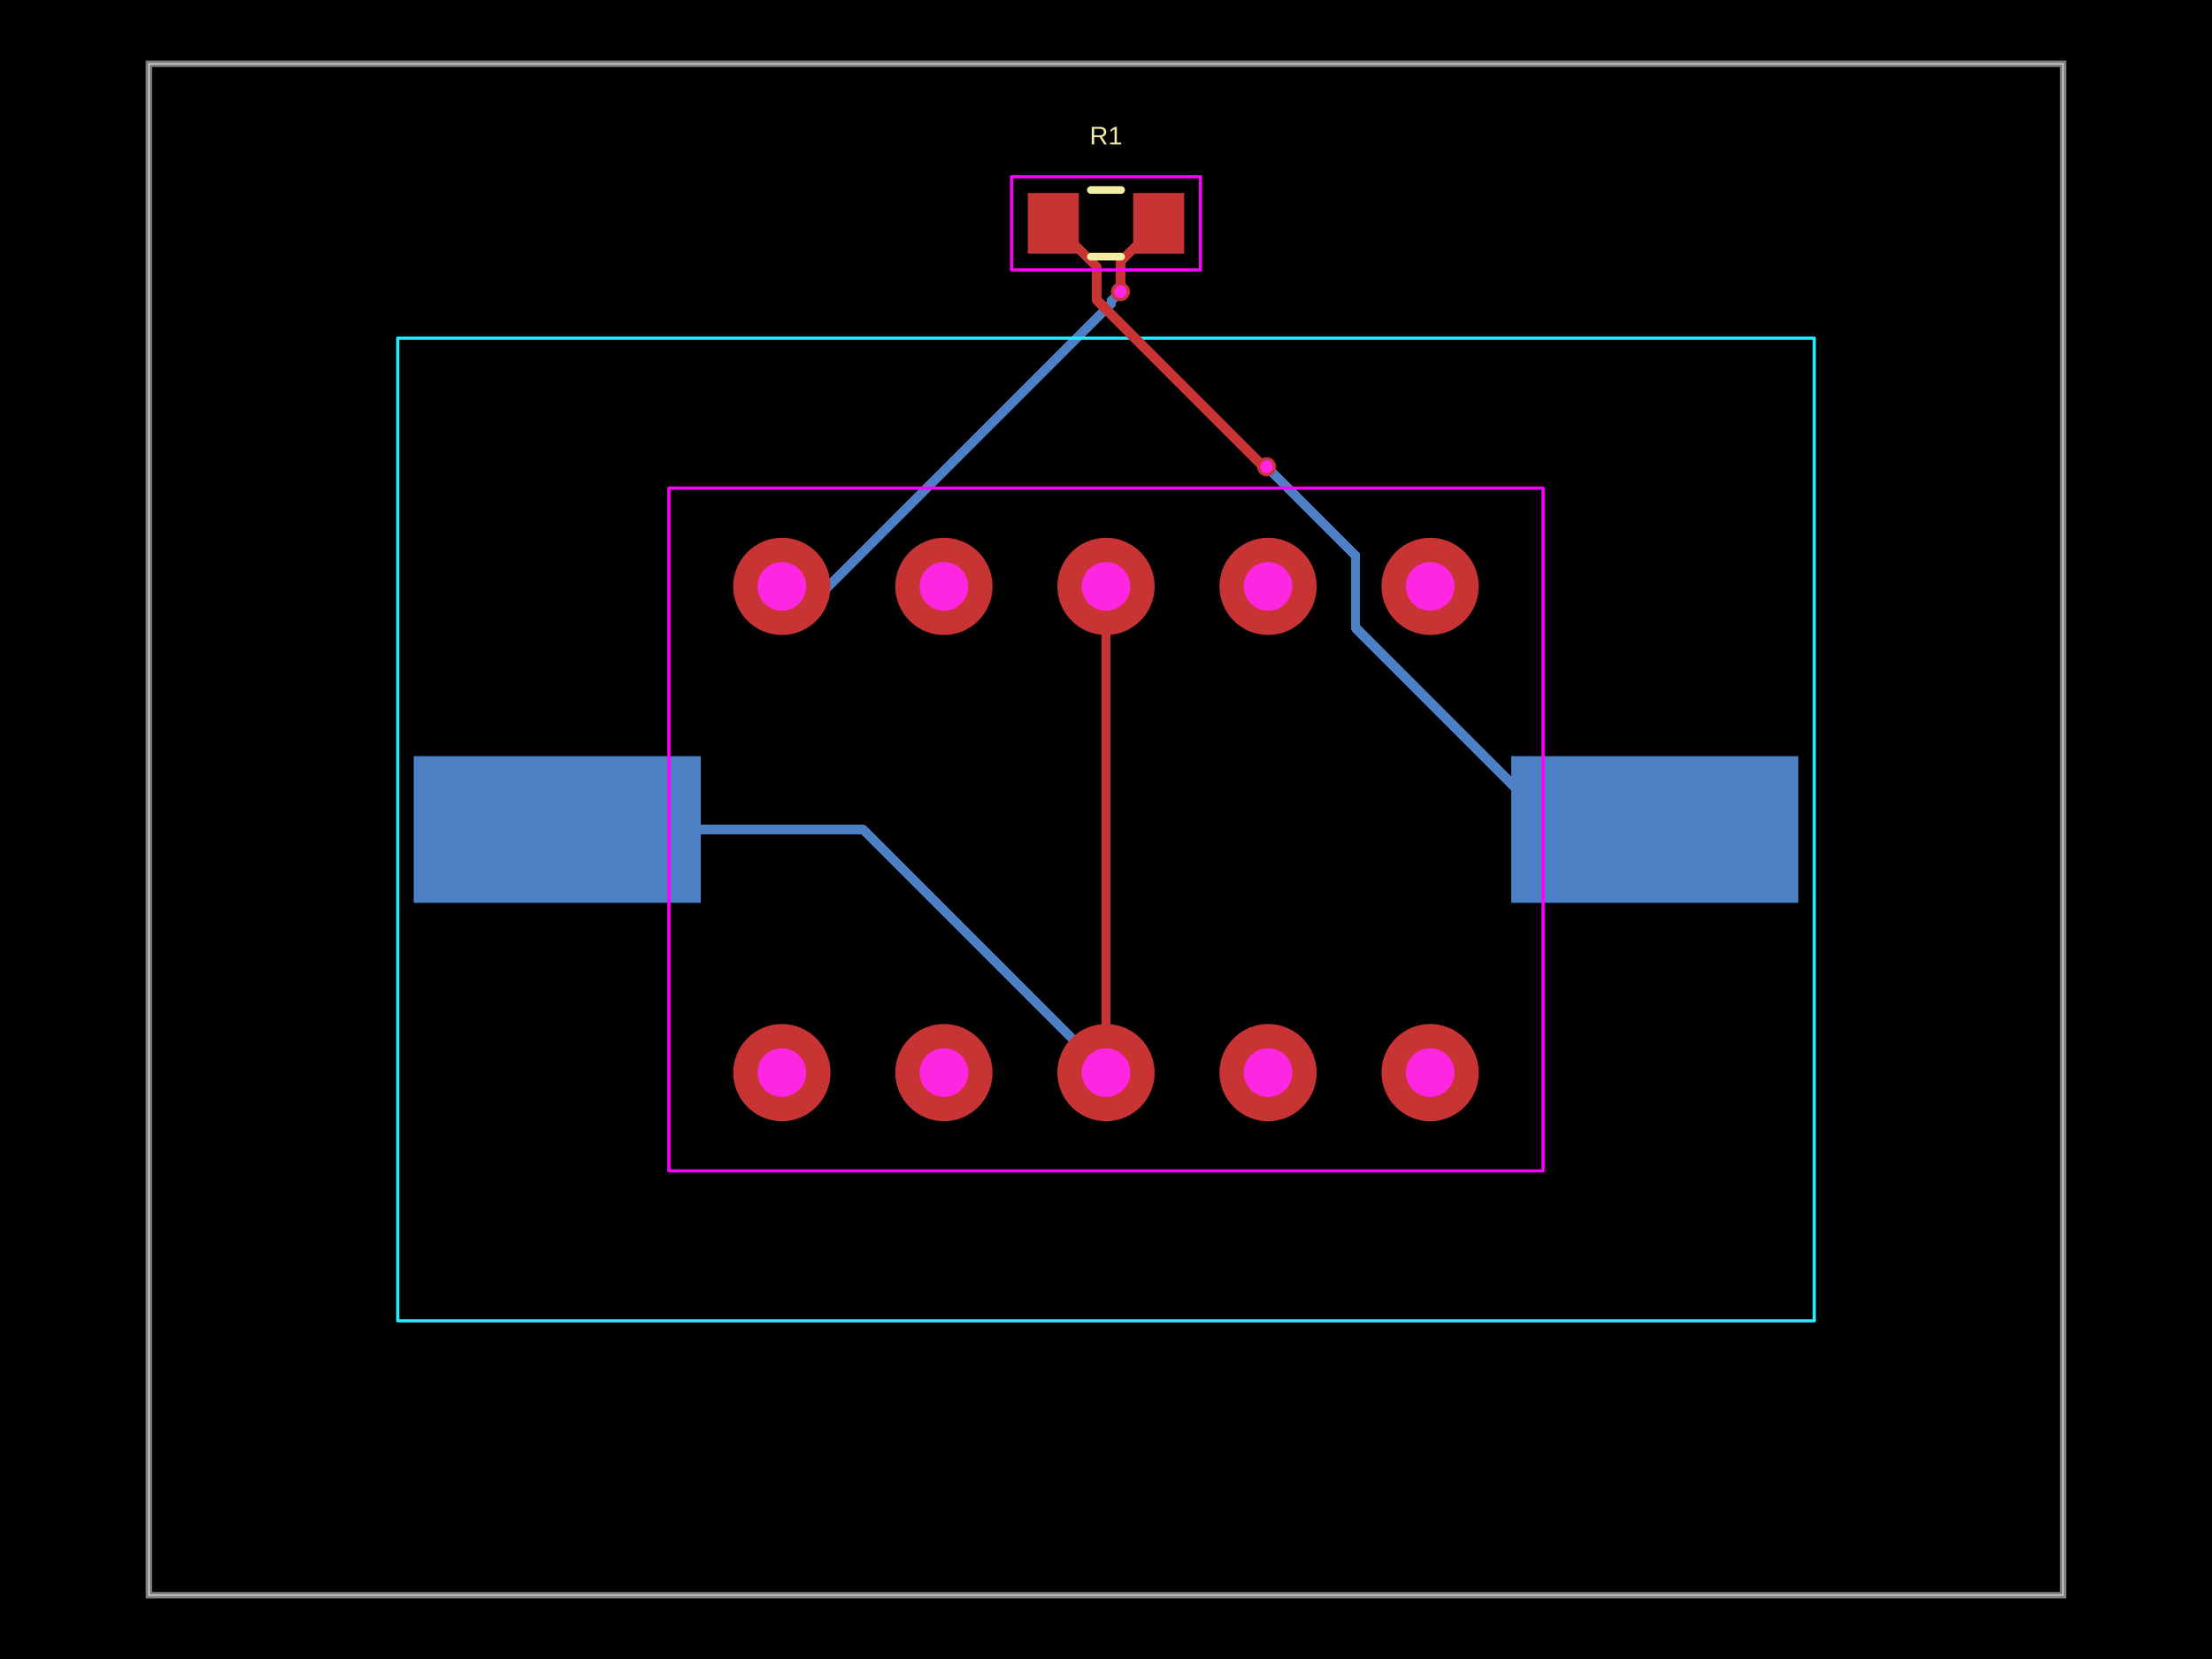
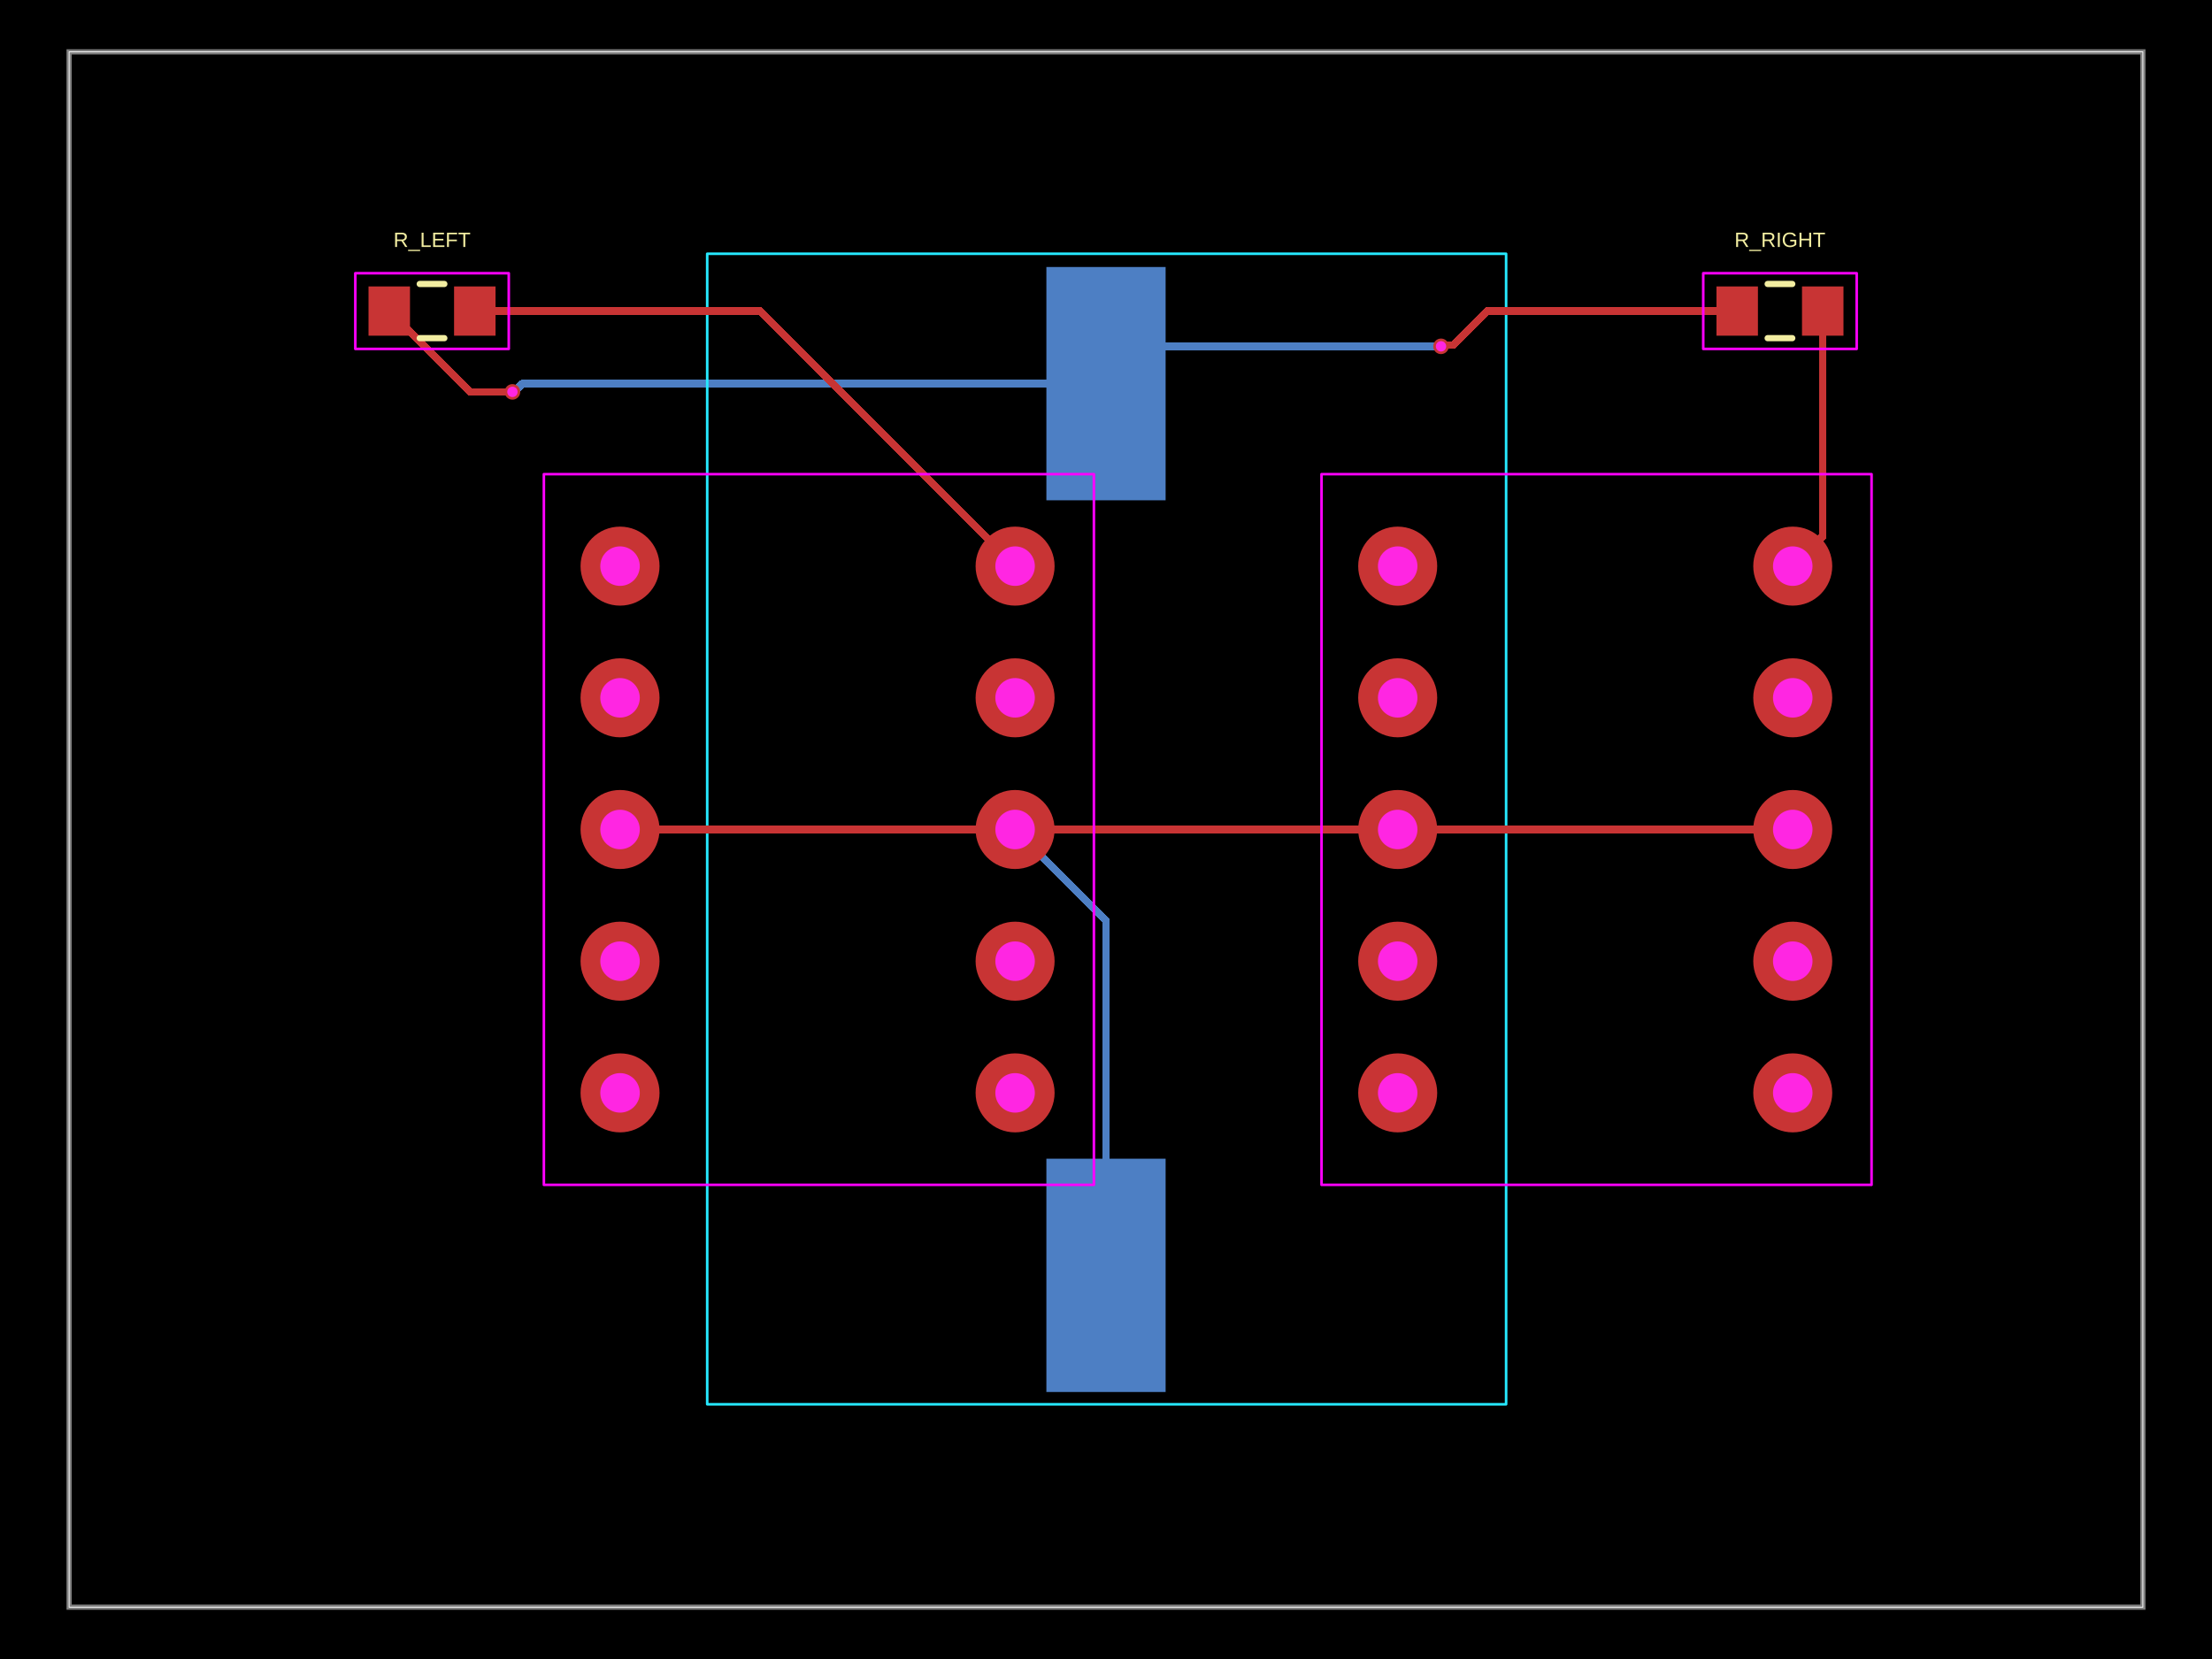
<svg xmlns="http://www.w3.org/2000/svg" width="800" height="600" data-software-used-string="@tscircuit/core@0.0.1658">
  <style />
  <rect class="boundary" x="0" y="0" fill="#000" width="800" height="600" data-type="pcb_background" data-pcb-layer="global" />
-   <rect class="pcb-boundary" fill="none" stroke="#fff" stroke-width="0.3" x="53.846" y="23.077" width="692.308" height="553.846" data-type="pcb_boundary" data-pcb-layer="global" />
-   <path class="pcb-board" d="M 53.846 576.923 L 746.154 576.923 L 746.154 23.077 L 53.846 23.077 Z" fill="none" stroke="rgba(255, 255, 255, 0.5)" stroke-width="2.308" data-type="pcb_board" data-pcb-layer="board" />
-   <rect class="pcb-pad" fill="rgb(77, 127, 196)" x="546.538" y="273.462" width="103.846" height="53.077" data-type="pcb_smtpad" data-pcb-layer="bottom" data-pad-name="BT1.VBAT" />
-   <rect class="pcb-pad" fill="rgb(77, 127, 196)" x="149.615" y="273.462" width="103.846" height="53.077" data-type="pcb_smtpad" data-pcb-layer="bottom" data-pad-name="BT1.GND" data-pad-net-name="GND" />
-   <path class="pcb-trace" stroke="rgb(77, 127, 196)" fill="none" d="M 400 387.923 L 312.077 300" stroke-width="3.462" stroke-linecap="round" stroke-linejoin="round" shape-rendering="crispEdges" data-type="pcb_trace" data-pcb-layer="bottom" />
-   <path class="pcb-trace" stroke="rgb(77, 127, 196)" fill="none" d="M 312.077 300 L 201.538 300" stroke-width="3.462" stroke-linecap="round" stroke-linejoin="round" shape-rendering="crispEdges" data-type="pcb_trace" data-pcb-layer="bottom" />
-   <path class="pcb-trace" stroke="rgb(77, 127, 196)" fill="none" d="M 598.462 300 L 563.208 300" stroke-width="3.462" stroke-linecap="round" stroke-linejoin="round" shape-rendering="crispEdges" data-type="pcb_trace" data-pcb-layer="bottom" />
-   <path class="pcb-trace" stroke="rgb(77, 127, 196)" fill="none" d="M 563.208 300 L 490.231 227.022" stroke-width="3.462" stroke-linecap="round" stroke-linejoin="round" shape-rendering="crispEdges" data-type="pcb_trace" data-pcb-layer="bottom" />
-   <path class="pcb-trace" stroke="rgb(77, 127, 196)" fill="none" d="M 490.231 227.022 L 490.231 200.894" stroke-width="3.462" stroke-linecap="round" stroke-linejoin="round" shape-rendering="crispEdges" data-type="pcb_trace" data-pcb-layer="bottom" />
-   <path class="pcb-trace" stroke="rgb(77, 127, 196)" fill="none" d="M 490.231 200.894 L 459.76 170.424" stroke-width="3.462" stroke-linecap="round" stroke-linejoin="round" shape-rendering="crispEdges" data-type="pcb_trace" data-pcb-layer="bottom" />
-   <path class="pcb-trace" stroke="rgb(77, 127, 196)" fill="none" d="M 459.76 170.424 L 459.701 170.424" stroke-width="3.462" stroke-linecap="round" stroke-linejoin="round" shape-rendering="crispEdges" data-type="pcb_trace" data-pcb-layer="bottom" />
-   <path class="pcb-trace" stroke="rgb(77, 127, 196)" fill="none" d="M 459.701 170.424 L 458.085 168.808" stroke-width="3.462" stroke-linecap="round" stroke-linejoin="round" shape-rendering="crispEdges" data-type="pcb_trace" data-pcb-layer="bottom" />
-   <path class="pcb-trace" stroke="rgb(77, 127, 196)" fill="none" d="M 282.769 212.077 L 299.613 212.077" stroke-width="3.462" stroke-linecap="round" stroke-linejoin="round" shape-rendering="crispEdges" data-type="pcb_trace" data-pcb-layer="bottom" />
-   <path class="pcb-trace" stroke="rgb(77, 127, 196)" fill="none" d="M 299.613 212.077 L 401.926 109.764" stroke-width="3.462" stroke-linecap="round" stroke-linejoin="round" shape-rendering="crispEdges" data-type="pcb_trace" data-pcb-layer="bottom" />
-   <path class="pcb-trace" stroke="rgb(77, 127, 196)" fill="none" d="M 401.926 109.764 L 401.926 108.797" stroke-width="3.462" stroke-linecap="round" stroke-linejoin="round" shape-rendering="crispEdges" data-type="pcb_trace" data-pcb-layer="bottom" />
-   <path class="pcb-trace" stroke="rgb(77, 127, 196)" fill="none" d="M 401.926 108.797 L 405.238 105.485" stroke-width="3.462" stroke-linecap="round" stroke-linejoin="round" shape-rendering="crispEdges" data-type="pcb_trace" data-pcb-layer="bottom" />
-   <rect x="143.846" y="122.308" width="512.308" height="355.385" class="pcb-courtyard-rect pcb-courtyard-bottom" data-pcb-courtyard-rect-id="pcb_courtyard_rect_1" data-type="pcb_courtyard_rect" data-pcb-layer="bottom" stroke-linejoin="round" fill="none" stroke="rgb(38, 233, 255)" stroke-width="1.154" />
-   <rect class="pcb-pad" fill="rgb(200, 52, 52)" x="371.731" y="69.808" width="18.462" height="21.923" data-type="pcb_smtpad" data-pcb-layer="top" data-pad-name="R1.pin1" />
-   <rect class="pcb-pad" fill="rgb(200, 52, 52)" x="409.808" y="69.808" width="18.462" height="21.923" data-type="pcb_smtpad" data-pcb-layer="top" data-pad-name="R1.pin2" />
-   <path class="pcb-trace" stroke="rgb(200, 52, 52)" fill="none" d="M 400 387.923 L 400 212.077" stroke-width="3.462" stroke-linecap="round" stroke-linejoin="round" shape-rendering="crispEdges" data-type="pcb_trace" data-pcb-layer="top" />
-   <path class="pcb-trace" stroke="rgb(200, 52, 52)" fill="none" d="M 458.085 168.808 L 456.923 168.808" stroke-width="3.462" stroke-linecap="round" stroke-linejoin="round" shape-rendering="crispEdges" data-type="pcb_trace" data-pcb-layer="top" />
-   <path class="pcb-trace" stroke="rgb(200, 52, 52)" fill="none" d="M 456.923 168.808 L 396.577 108.461" stroke-width="3.462" stroke-linecap="round" stroke-linejoin="round" shape-rendering="crispEdges" data-type="pcb_trace" data-pcb-layer="top" />
-   <path class="pcb-trace" stroke="rgb(200, 52, 52)" fill="none" d="M 396.577 108.461 L 396.577 96.384" stroke-width="3.462" stroke-linecap="round" stroke-linejoin="round" shape-rendering="crispEdges" data-type="pcb_trace" data-pcb-layer="top" />
-   <path class="pcb-trace" stroke="rgb(200, 52, 52)" fill="none" d="M 396.577 96.384 L 380.962 80.769" stroke-width="3.462" stroke-linecap="round" stroke-linejoin="round" shape-rendering="crispEdges" data-type="pcb_trace" data-pcb-layer="top" />
-   <path class="pcb-trace" stroke="rgb(200, 52, 52)" fill="none" d="M 405.238 105.485 L 405.238 94.569" stroke-width="3.462" stroke-linecap="round" stroke-linejoin="round" shape-rendering="crispEdges" data-type="pcb_trace" data-pcb-layer="top" />
-   <path class="pcb-trace" stroke="rgb(200, 52, 52)" fill="none" d="M 405.238 94.569 L 419.038 80.769" stroke-width="3.462" stroke-linecap="round" stroke-linejoin="round" shape-rendering="crispEdges" data-type="pcb_trace" data-pcb-layer="top" />
-   <path class="pcb-silkscreen pcb-silkscreen-top" d="M 394.525 68.712 L 405.475 68.712" fill="none" stroke="#f2eda1" stroke-width="2.769" stroke-linecap="round" stroke-linejoin="round" data-pcb-component-id="pcb_component_2" data-pcb-silkscreen-path-id="pcb_silkscreen_path_0" data-type="pcb_silkscreen_path" data-pcb-layer="top" />
-   <path class="pcb-silkscreen pcb-silkscreen-top" d="M 394.525 92.827 L 405.475 92.827" fill="none" stroke="#f2eda1" stroke-width="2.769" stroke-linecap="round" stroke-linejoin="round" data-pcb-component-id="pcb_component_2" data-pcb-silkscreen-path-id="pcb_silkscreen_path_1" data-type="pcb_silkscreen_path" data-pcb-layer="top" />
-   <text x="0" y="0" dx="0" dy="0" fill="#f2eda1" font-family="Arial, sans-serif" font-size="9.231" text-anchor="middle" dominant-baseline="central" transform="matrix(1,0,0,1,400,49.03846)" class="pcb-silkscreen-text pcb-silkscreen-top" data-pcb-silkscreen-text-id="pcb_silkscreen_text_0" stroke="none" data-type="pcb_silkscreen_text" data-pcb-layer="top">R1</text>
-   <rect x="241.923" y="176.538" width="316.154" height="246.923" class="pcb-courtyard-rect pcb-courtyard-top" data-pcb-courtyard-rect-id="pcb_courtyard_rect_0" data-type="pcb_courtyard_rect" data-pcb-layer="top" stroke-linejoin="round" fill="none" stroke="#FF00FF" stroke-width="1.154" />
-   <rect x="365.846" y="63.923" width="68.308" height="33.692" class="pcb-courtyard-rect pcb-courtyard-top" data-pcb-courtyard-rect-id="pcb_courtyard_rect_2" data-type="pcb_courtyard_rect" data-pcb-layer="top" stroke-linejoin="round" fill="none" stroke="#FF00FF" stroke-width="1.154" />
-   <g data-type="pcb_plated_hole" data-pcb-layer="through" data-pad-name="DS1.1">
-     <circle class="pcb-hole-outer" fill="rgb(200, 52, 52)" cx="282.769" cy="387.923" r="17.585" data-type="pcb_plated_hole" data-pcb-layer="top" />
-     <circle class="pcb-hole-inner" fill="#FF26E2" cx="282.769" cy="387.923" r="8.792" data-type="pcb_plated_hole_drill" data-pcb-layer="drill" />
+   <rect class="pcb-boundary" fill="none" stroke="#fff" stroke-width="0.3" x="25" y="18.75" width="750" height="562.5" data-type="pcb_boundary" data-pcb-layer="global" />
+   <path class="pcb-board" d="M 25 581.25 L 775 581.25 L 775 18.75 L 25 18.75 Z" fill="none" stroke="rgba(255, 255, 255, 0.5)" stroke-width="1.875" data-type="pcb_board" data-pcb-layer="board" />
+   <rect class="pcb-pad" fill="rgb(77, 127, 196)" x="378.438" y="96.564" width="43.125" height="84.375" data-type="pcb_smtpad" data-pcb-layer="bottom" data-pad-name="BT_HOLDER.1" data-pad-net-name="VBAT" />
+   <rect class="pcb-pad" fill="rgb(77, 127, 196)" x="378.438" y="419.061" width="43.125" height="84.375" data-type="pcb_smtpad" data-pcb-layer="bottom" data-pad-name="BT_HOLDER.2" data-pad-net-name="GND" />
+   <path class="pcb-trace" stroke="rgb(77, 127, 196)" fill="none" d="M 521.163 125.25 L 413.5 125.25" stroke-width="2.812" stroke-linecap="round" stroke-linejoin="round" shape-rendering="crispEdges" data-type="pcb_trace" data-pcb-layer="bottom" />
+   <path class="pcb-trace" stroke="rgb(77, 127, 196)" fill="none" d="M 413.5 125.25 L 400 138.751" stroke-width="2.812" stroke-linecap="round" stroke-linejoin="round" shape-rendering="crispEdges" data-type="pcb_trace" data-pcb-layer="bottom" />
+   <path class="pcb-trace" stroke="rgb(77, 127, 196)" fill="none" d="M 185.331 141.731 L 185.604 142.004" stroke-width="2.812" stroke-linecap="round" stroke-linejoin="round" shape-rendering="crispEdges" data-type="pcb_trace" data-pcb-layer="bottom" />
+   <path class="pcb-trace" stroke="rgb(77, 127, 196)" fill="none" d="M 185.604 142.004 L 185.725 142.004" stroke-width="2.812" stroke-linecap="round" stroke-linejoin="round" shape-rendering="crispEdges" data-type="pcb_trace" data-pcb-layer="bottom" />
+   <path class="pcb-trace" stroke="rgb(77, 127, 196)" fill="none" d="M 185.725 142.004 L 188.978 138.751" stroke-width="2.812" stroke-linecap="round" stroke-linejoin="round" shape-rendering="crispEdges" data-type="pcb_trace" data-pcb-layer="bottom" />
+   <path class="pcb-trace" stroke="rgb(77, 127, 196)" fill="none" d="M 188.978 138.751 L 400 138.751" stroke-width="2.812" stroke-linecap="round" stroke-linejoin="round" shape-rendering="crispEdges" data-type="pcb_trace" data-pcb-layer="bottom" />
+   <path class="pcb-trace" stroke="rgb(77, 127, 196)" fill="none" d="M 367.122 300 L 400 332.869" stroke-width="2.812" stroke-linecap="round" stroke-linejoin="round" shape-rendering="crispEdges" data-type="pcb_trace" data-pcb-layer="bottom" />
+   <path class="pcb-trace" stroke="rgb(77, 127, 196)" fill="none" d="M 400 332.869 L 400 461.249" stroke-width="2.812" stroke-linecap="round" stroke-linejoin="round" shape-rendering="crispEdges" data-type="pcb_trace" data-pcb-layer="bottom" />
+   <polygon points="544.705,91.782 544.705,507.875 255.771,507.875 255.771,91.782 544.705,91.782" class="pcb-courtyard-outline pcb-courtyard-bottom" data-pcb-courtyard-outline-id="pcb_courtyard_outline_2" data-type="pcb_courtyard_outline" data-pcb-layer="bottom" fill="none" stroke="rgb(38, 233, 255)" stroke-width="0.938" stroke-linejoin="round" />
+   <rect class="pcb-pad" fill="rgb(200, 52, 52)" x="133.281" y="103.594" width="15" height="17.812" data-type="pcb_smtpad" data-pcb-layer="top" data-pad-name="R_LEFT.pin1" data-pad-net-name="VBAT" />
+   <rect class="pcb-pad" fill="rgb(200, 52, 52)" x="164.219" y="103.594" width="15" height="17.812" data-type="pcb_smtpad" data-pcb-layer="top" data-pad-name="R_LEFT.pin2" data-pad-net-name="LEFT_SEG_A" />
+   <rect class="pcb-pad" fill="rgb(200, 52, 52)" x="620.781" y="103.594" width="15" height="17.812" data-type="pcb_smtpad" data-pcb-layer="top" data-pad-name="R_RIGHT.pin1" data-pad-net-name="VBAT" />
+   <rect class="pcb-pad" fill="rgb(200, 52, 52)" x="651.719" y="103.594" width="15" height="17.812" data-type="pcb_smtpad" data-pcb-layer="top" data-pad-name="R_RIGHT.pin2" data-pad-net-name="RIGHT_SEG_A" />
+   <path class="pcb-trace" stroke="rgb(200, 52, 52)" fill="none" d="M 628.281 112.5 L 537.88 112.5" stroke-width="2.812" stroke-linecap="round" stroke-linejoin="round" shape-rendering="crispEdges" data-type="pcb_trace" data-pcb-layer="top" />
+   <path class="pcb-trace" stroke="rgb(200, 52, 52)" fill="none" d="M 537.88 112.5 L 525.57 124.81" stroke-width="2.812" stroke-linecap="round" stroke-linejoin="round" shape-rendering="crispEdges" data-type="pcb_trace" data-pcb-layer="top" />
+   <path class="pcb-trace" stroke="rgb(200, 52, 52)" fill="none" d="M 525.57 124.81 L 521.603 124.81" stroke-width="2.812" stroke-linecap="round" stroke-linejoin="round" shape-rendering="crispEdges" data-type="pcb_trace" data-pcb-layer="top" />
+   <path class="pcb-trace" stroke="rgb(200, 52, 52)" fill="none" d="M 521.603 124.81 L 521.163 125.25" stroke-width="2.812" stroke-linecap="round" stroke-linejoin="round" shape-rendering="crispEdges" data-type="pcb_trace" data-pcb-layer="top" />
+   <path class="pcb-trace" stroke="rgb(200, 52, 52)" fill="none" d="M 140.781 112.5 L 170.012 141.731" stroke-width="2.812" stroke-linecap="round" stroke-linejoin="round" shape-rendering="crispEdges" data-type="pcb_trace" data-pcb-layer="top" />
+   <path class="pcb-trace" stroke="rgb(200, 52, 52)" fill="none" d="M 170.012 141.731 L 185.331 141.731" stroke-width="2.812" stroke-linecap="round" stroke-linejoin="round" shape-rendering="crispEdges" data-type="pcb_trace" data-pcb-layer="top" />
+   <path class="pcb-trace" stroke="rgb(200, 52, 52)" fill="none" d="M 648.372 204.75 L 659.219 193.913" stroke-width="2.812" stroke-linecap="round" stroke-linejoin="round" shape-rendering="crispEdges" data-type="pcb_trace" data-pcb-layer="top" />
+   <path class="pcb-trace" stroke="rgb(200, 52, 52)" fill="none" d="M 659.219 193.913 L 659.219 112.5" stroke-width="2.812" stroke-linecap="round" stroke-linejoin="round" shape-rendering="crispEdges" data-type="pcb_trace" data-pcb-layer="top" />
+   <path class="pcb-trace" stroke="rgb(200, 52, 52)" fill="none" d="M 367.122 204.75 L 274.881 112.5" stroke-width="2.812" stroke-linecap="round" stroke-linejoin="round" shape-rendering="crispEdges" data-type="pcb_trace" data-pcb-layer="top" />
+   <path class="pcb-trace" stroke="rgb(200, 52, 52)" fill="none" d="M 274.881 112.5 L 171.719 112.5" stroke-width="2.812" stroke-linecap="round" stroke-linejoin="round" shape-rendering="crispEdges" data-type="pcb_trace" data-pcb-layer="top" />
+   <path class="pcb-trace" stroke="rgb(200, 52, 52)" fill="none" d="M 367.122 300 L 505.506 300" stroke-width="2.812" stroke-linecap="round" stroke-linejoin="round" shape-rendering="crispEdges" data-type="pcb_trace" data-pcb-layer="top" />
+   <path class="pcb-trace" stroke="rgb(200, 52, 52)" fill="none" d="M 505.506 300 L 505.497 300" stroke-width="2.812" stroke-linecap="round" stroke-linejoin="round" shape-rendering="crispEdges" data-type="pcb_trace" data-pcb-layer="top" />
+   <path class="pcb-trace" stroke="rgb(200, 52, 52)" fill="none" d="M 224.247 300 L 224.256 300" stroke-width="2.812" stroke-linecap="round" stroke-linejoin="round" shape-rendering="crispEdges" data-type="pcb_trace" data-pcb-layer="top" />
+   <path class="pcb-trace" stroke="rgb(200, 52, 52)" fill="none" d="M 224.256 300 L 367.122 300" stroke-width="2.812" stroke-linecap="round" stroke-linejoin="round" shape-rendering="crispEdges" data-type="pcb_trace" data-pcb-layer="top" />
+   <path class="pcb-trace" stroke="rgb(200, 52, 52)" fill="none" d="M 505.497 300 L 505.506 300" stroke-width="2.812" stroke-linecap="round" stroke-linejoin="round" shape-rendering="crispEdges" data-type="pcb_trace" data-pcb-layer="top" />
+   <path class="pcb-trace" stroke="rgb(200, 52, 52)" fill="none" d="M 505.506 300 L 648.372 300" stroke-width="2.812" stroke-linecap="round" stroke-linejoin="round" shape-rendering="crispEdges" data-type="pcb_trace" data-pcb-layer="top" />
+   <path class="pcb-silkscreen pcb-silkscreen-top" d="M 151.801 102.703 L 160.699 102.703" fill="none" stroke="#f2eda1" stroke-width="2.25" stroke-linecap="round" stroke-linejoin="round" data-pcb-component-id="pcb_component_2" data-pcb-silkscreen-path-id="pcb_silkscreen_path_0" data-type="pcb_silkscreen_path" data-pcb-layer="top" />
+   <path class="pcb-silkscreen pcb-silkscreen-top" d="M 151.801 122.297 L 160.699 122.297" fill="none" stroke="#f2eda1" stroke-width="2.25" stroke-linecap="round" stroke-linejoin="round" data-pcb-component-id="pcb_component_2" data-pcb-silkscreen-path-id="pcb_silkscreen_path_1" data-type="pcb_silkscreen_path" data-pcb-layer="top" />
+   <text x="0" y="0" dx="0" dy="0" fill="#f2eda1" font-family="Arial, sans-serif" font-size="7.5" text-anchor="middle" dominant-baseline="central" transform="matrix(1,0,0,1,156.25,86.71875)" class="pcb-silkscreen-text pcb-silkscreen-top" data-pcb-silkscreen-text-id="pcb_silkscreen_text_0" stroke="none" data-type="pcb_silkscreen_text" data-pcb-layer="top">R_LEFT</text>
+   <path class="pcb-silkscreen pcb-silkscreen-top" d="M 639.301 102.703 L 648.199 102.703" fill="none" stroke="#f2eda1" stroke-width="2.25" stroke-linecap="round" stroke-linejoin="round" data-pcb-component-id="pcb_component_3" data-pcb-silkscreen-path-id="pcb_silkscreen_path_2" data-type="pcb_silkscreen_path" data-pcb-layer="top" />
+   <path class="pcb-silkscreen pcb-silkscreen-top" d="M 639.301 122.297 L 648.199 122.297" fill="none" stroke="#f2eda1" stroke-width="2.25" stroke-linecap="round" stroke-linejoin="round" data-pcb-component-id="pcb_component_3" data-pcb-silkscreen-path-id="pcb_silkscreen_path_3" data-type="pcb_silkscreen_path" data-pcb-layer="top" />
+   <text x="0" y="0" dx="0" dy="0" fill="#f2eda1" font-family="Arial, sans-serif" font-size="7.5" text-anchor="middle" dominant-baseline="central" transform="matrix(1,0,0,1,643.75,86.71875)" class="pcb-silkscreen-text pcb-silkscreen-top" data-pcb-silkscreen-text-id="pcb_silkscreen_text_1" stroke="none" data-type="pcb_silkscreen_text" data-pcb-layer="top">R_RIGHT</text>
+   <polygon points="196.699,171.487 196.699,428.512 395.622,428.513 395.622,171.488 196.699,171.487" class="pcb-courtyard-outline pcb-courtyard-top" data-pcb-courtyard-outline-id="pcb_courtyard_outline_0" data-type="pcb_courtyard_outline" data-pcb-layer="top" fill="none" stroke="#FF00FF" stroke-width="0.938" stroke-linejoin="round" />
+   <polygon points="477.949,171.487 477.949,428.512 676.872,428.513 676.872,171.488 477.949,171.487" class="pcb-courtyard-outline pcb-courtyard-top" data-pcb-courtyard-outline-id="pcb_courtyard_outline_1" data-type="pcb_courtyard_outline" data-pcb-layer="top" fill="none" stroke="#FF00FF" stroke-width="0.938" stroke-linejoin="round" />
+   <rect x="128.5" y="98.812" width="55.5" height="27.375" class="pcb-courtyard-rect pcb-courtyard-top" data-pcb-courtyard-rect-id="pcb_courtyard_rect_0" data-type="pcb_courtyard_rect" data-pcb-layer="top" stroke-linejoin="round" fill="none" stroke="#FF00FF" stroke-width="0.938" />
+   <rect x="616" y="98.812" width="55.5" height="27.375" class="pcb-courtyard-rect pcb-courtyard-top" data-pcb-courtyard-rect-id="pcb_courtyard_rect_1" data-type="pcb_courtyard_rect" data-pcb-layer="top" stroke-linejoin="round" fill="none" stroke="#FF00FF" stroke-width="0.938" />
+   <g data-type="pcb_plated_hole" data-pcb-layer="through" data-pad-name="DS_LEFT.1">
+     <circle class="pcb-hole-outer" fill="rgb(200, 52, 52)" cx="224.247" cy="204.75" r="14.287" data-type="pcb_plated_hole" data-pcb-layer="top" />
+     <circle class="pcb-hole-inner" fill="#FF26E2" cx="224.247" cy="204.75" r="7.144" data-type="pcb_plated_hole_drill" data-pcb-layer="drill" />
  </g>
-   <g data-type="pcb_plated_hole" data-pcb-layer="through" data-pad-name="DS1.2">
-     <circle class="pcb-hole-outer" fill="rgb(200, 52, 52)" cx="341.385" cy="387.923" r="17.585" data-type="pcb_plated_hole" data-pcb-layer="top" />
-     <circle class="pcb-hole-inner" fill="#FF26E2" cx="341.385" cy="387.923" r="8.792" data-type="pcb_plated_hole_drill" data-pcb-layer="drill" />
+   <g data-type="pcb_plated_hole" data-pcb-layer="through" data-pad-name="DS_LEFT.2">
+     <circle class="pcb-hole-outer" fill="rgb(200, 52, 52)" cx="224.247" cy="252.375" r="14.287" data-type="pcb_plated_hole" data-pcb-layer="top" />
+     <circle class="pcb-hole-inner" fill="#FF26E2" cx="224.247" cy="252.375" r="7.144" data-type="pcb_plated_hole_drill" data-pcb-layer="drill" />
  </g>
-   <g data-type="pcb_plated_hole" data-pcb-layer="through" data-pad-name="DS1.GND1" data-pad-net-name="GND">
-     <circle class="pcb-hole-outer" fill="rgb(200, 52, 52)" cx="400" cy="387.923" r="17.585" data-type="pcb_plated_hole" data-pcb-layer="top" />
-     <circle class="pcb-hole-inner" fill="#FF26E2" cx="400" cy="387.923" r="8.792" data-type="pcb_plated_hole_drill" data-pcb-layer="drill" />
+   <g data-type="pcb_plated_hole" data-pcb-layer="through" data-pad-name="DS_LEFT.3" data-pad-net-name="GND">
+     <circle class="pcb-hole-outer" fill="rgb(200, 52, 52)" cx="224.247" cy="300" r="14.287" data-type="pcb_plated_hole" data-pcb-layer="top" />
+     <circle class="pcb-hole-inner" fill="#FF26E2" cx="224.247" cy="300" r="7.144" data-type="pcb_plated_hole_drill" data-pcb-layer="drill" />
  </g>
-   <g data-type="pcb_plated_hole" data-pcb-layer="through" data-pad-name="DS1.4">
-     <circle class="pcb-hole-outer" fill="rgb(200, 52, 52)" cx="458.615" cy="387.923" r="17.585" data-type="pcb_plated_hole" data-pcb-layer="top" />
-     <circle class="pcb-hole-inner" fill="#FF26E2" cx="458.615" cy="387.923" r="8.792" data-type="pcb_plated_hole_drill" data-pcb-layer="drill" />
+   <g data-type="pcb_plated_hole" data-pcb-layer="through" data-pad-name="DS_LEFT.4">
+     <circle class="pcb-hole-outer" fill="rgb(200, 52, 52)" cx="224.247" cy="347.625" r="14.287" data-type="pcb_plated_hole" data-pcb-layer="top" />
+     <circle class="pcb-hole-inner" fill="#FF26E2" cx="224.247" cy="347.625" r="7.144" data-type="pcb_plated_hole_drill" data-pcb-layer="drill" />
  </g>
-   <g data-type="pcb_plated_hole" data-pcb-layer="through" data-pad-name="DS1.5">
-     <circle class="pcb-hole-outer" fill="rgb(200, 52, 52)" cx="517.231" cy="387.923" r="17.585" data-type="pcb_plated_hole" data-pcb-layer="top" />
-     <circle class="pcb-hole-inner" fill="#FF26E2" cx="517.231" cy="387.923" r="8.792" data-type="pcb_plated_hole_drill" data-pcb-layer="drill" />
+   <g data-type="pcb_plated_hole" data-pcb-layer="through" data-pad-name="DS_LEFT.5">
+     <circle class="pcb-hole-outer" fill="rgb(200, 52, 52)" cx="224.247" cy="395.25" r="14.287" data-type="pcb_plated_hole" data-pcb-layer="top" />
+     <circle class="pcb-hole-inner" fill="#FF26E2" cx="224.247" cy="395.25" r="7.144" data-type="pcb_plated_hole_drill" data-pcb-layer="drill" />
  </g>
-   <g data-type="pcb_plated_hole" data-pcb-layer="through" data-pad-name="DS1.6">
-     <circle class="pcb-hole-outer" fill="rgb(200, 52, 52)" cx="517.231" cy="212.077" r="17.585" data-type="pcb_plated_hole" data-pcb-layer="top" />
-     <circle class="pcb-hole-inner" fill="#FF26E2" cx="517.231" cy="212.077" r="8.792" data-type="pcb_plated_hole_drill" data-pcb-layer="drill" />
+   <g data-type="pcb_plated_hole" data-pcb-layer="through" data-pad-name="DS_LEFT.6">
+     <circle class="pcb-hole-outer" fill="rgb(200, 52, 52)" cx="367.122" cy="395.25" r="14.287" data-type="pcb_plated_hole" data-pcb-layer="top" />
+     <circle class="pcb-hole-inner" fill="#FF26E2" cx="367.122" cy="395.25" r="7.144" data-type="pcb_plated_hole_drill" data-pcb-layer="drill" />
  </g>
-   <g data-type="pcb_plated_hole" data-pcb-layer="through" data-pad-name="DS1.7">
-     <circle class="pcb-hole-outer" fill="rgb(200, 52, 52)" cx="458.615" cy="212.077" r="17.585" data-type="pcb_plated_hole" data-pcb-layer="top" />
-     <circle class="pcb-hole-inner" fill="#FF26E2" cx="458.615" cy="212.077" r="8.792" data-type="pcb_plated_hole_drill" data-pcb-layer="drill" />
+   <g data-type="pcb_plated_hole" data-pcb-layer="through" data-pad-name="DS_LEFT.7">
+     <circle class="pcb-hole-outer" fill="rgb(200, 52, 52)" cx="367.122" cy="347.625" r="14.287" data-type="pcb_plated_hole" data-pcb-layer="top" />
+     <circle class="pcb-hole-inner" fill="#FF26E2" cx="367.122" cy="347.625" r="7.144" data-type="pcb_plated_hole_drill" data-pcb-layer="drill" />
  </g>
-   <g data-type="pcb_plated_hole" data-pcb-layer="through" data-pad-name="DS1.GND2" data-pad-net-name="GND">
-     <circle class="pcb-hole-outer" fill="rgb(200, 52, 52)" cx="400" cy="212.077" r="17.585" data-type="pcb_plated_hole" data-pcb-layer="top" />
-     <circle class="pcb-hole-inner" fill="#FF26E2" cx="400" cy="212.077" r="8.792" data-type="pcb_plated_hole_drill" data-pcb-layer="drill" />
+   <g data-type="pcb_plated_hole" data-pcb-layer="through" data-pad-name="DS_LEFT.8" data-pad-net-name="GND">
+     <circle class="pcb-hole-outer" fill="rgb(200, 52, 52)" cx="367.122" cy="300" r="14.287" data-type="pcb_plated_hole" data-pcb-layer="top" />
+     <circle class="pcb-hole-inner" fill="#FF26E2" cx="367.122" cy="300" r="7.144" data-type="pcb_plated_hole_drill" data-pcb-layer="drill" />
  </g>
-   <g data-type="pcb_plated_hole" data-pcb-layer="through" data-pad-name="DS1.9">
-     <circle class="pcb-hole-outer" fill="rgb(200, 52, 52)" cx="341.385" cy="212.077" r="17.585" data-type="pcb_plated_hole" data-pcb-layer="top" />
-     <circle class="pcb-hole-inner" fill="#FF26E2" cx="341.385" cy="212.077" r="8.792" data-type="pcb_plated_hole_drill" data-pcb-layer="drill" />
+   <g data-type="pcb_plated_hole" data-pcb-layer="through" data-pad-name="DS_LEFT.9">
+     <circle class="pcb-hole-outer" fill="rgb(200, 52, 52)" cx="367.122" cy="252.375" r="14.287" data-type="pcb_plated_hole" data-pcb-layer="top" />
+     <circle class="pcb-hole-inner" fill="#FF26E2" cx="367.122" cy="252.375" r="7.144" data-type="pcb_plated_hole_drill" data-pcb-layer="drill" />
  </g>
-   <g data-type="pcb_plated_hole" data-pcb-layer="through" data-pad-name="DS1.SEG_A">
-     <circle class="pcb-hole-outer" fill="rgb(200, 52, 52)" cx="282.769" cy="212.077" r="17.585" data-type="pcb_plated_hole" data-pcb-layer="top" />
-     <circle class="pcb-hole-inner" fill="#FF26E2" cx="282.769" cy="212.077" r="8.792" data-type="pcb_plated_hole_drill" data-pcb-layer="drill" />
+   <g data-type="pcb_plated_hole" data-pcb-layer="through" data-pad-name="DS_LEFT.10" data-pad-net-name="LEFT_SEG_A">
+     <circle class="pcb-hole-outer" fill="rgb(200, 52, 52)" cx="367.122" cy="204.75" r="14.287" data-type="pcb_plated_hole" data-pcb-layer="top" />
+     <circle class="pcb-hole-inner" fill="#FF26E2" cx="367.122" cy="204.75" r="7.144" data-type="pcb_plated_hole_drill" data-pcb-layer="drill" />
+   </g>
+   <g data-type="pcb_plated_hole" data-pcb-layer="through" data-pad-name="DS_RIGHT.1">
+     <circle class="pcb-hole-outer" fill="rgb(200, 52, 52)" cx="505.497" cy="204.75" r="14.287" data-type="pcb_plated_hole" data-pcb-layer="top" />
+     <circle class="pcb-hole-inner" fill="#FF26E2" cx="505.497" cy="204.75" r="7.144" data-type="pcb_plated_hole_drill" data-pcb-layer="drill" />
+   </g>
+   <g data-type="pcb_plated_hole" data-pcb-layer="through" data-pad-name="DS_RIGHT.2">
+     <circle class="pcb-hole-outer" fill="rgb(200, 52, 52)" cx="505.497" cy="252.375" r="14.287" data-type="pcb_plated_hole" data-pcb-layer="top" />
+     <circle class="pcb-hole-inner" fill="#FF26E2" cx="505.497" cy="252.375" r="7.144" data-type="pcb_plated_hole_drill" data-pcb-layer="drill" />
+   </g>
+   <g data-type="pcb_plated_hole" data-pcb-layer="through" data-pad-name="DS_RIGHT.3" data-pad-net-name="GND">
+     <circle class="pcb-hole-outer" fill="rgb(200, 52, 52)" cx="505.497" cy="300" r="14.287" data-type="pcb_plated_hole" data-pcb-layer="top" />
+     <circle class="pcb-hole-inner" fill="#FF26E2" cx="505.497" cy="300" r="7.144" data-type="pcb_plated_hole_drill" data-pcb-layer="drill" />
+   </g>
+   <g data-type="pcb_plated_hole" data-pcb-layer="through" data-pad-name="DS_RIGHT.4">
+     <circle class="pcb-hole-outer" fill="rgb(200, 52, 52)" cx="505.497" cy="347.625" r="14.287" data-type="pcb_plated_hole" data-pcb-layer="top" />
+     <circle class="pcb-hole-inner" fill="#FF26E2" cx="505.497" cy="347.625" r="7.144" data-type="pcb_plated_hole_drill" data-pcb-layer="drill" />
+   </g>
+   <g data-type="pcb_plated_hole" data-pcb-layer="through" data-pad-name="DS_RIGHT.5">
+     <circle class="pcb-hole-outer" fill="rgb(200, 52, 52)" cx="505.497" cy="395.25" r="14.287" data-type="pcb_plated_hole" data-pcb-layer="top" />
+     <circle class="pcb-hole-inner" fill="#FF26E2" cx="505.497" cy="395.25" r="7.144" data-type="pcb_plated_hole_drill" data-pcb-layer="drill" />
+   </g>
+   <g data-type="pcb_plated_hole" data-pcb-layer="through" data-pad-name="DS_RIGHT.6">
+     <circle class="pcb-hole-outer" fill="rgb(200, 52, 52)" cx="648.372" cy="395.25" r="14.287" data-type="pcb_plated_hole" data-pcb-layer="top" />
+     <circle class="pcb-hole-inner" fill="#FF26E2" cx="648.372" cy="395.25" r="7.144" data-type="pcb_plated_hole_drill" data-pcb-layer="drill" />
+   </g>
+   <g data-type="pcb_plated_hole" data-pcb-layer="through" data-pad-name="DS_RIGHT.7">
+     <circle class="pcb-hole-outer" fill="rgb(200, 52, 52)" cx="648.372" cy="347.625" r="14.287" data-type="pcb_plated_hole" data-pcb-layer="top" />
+     <circle class="pcb-hole-inner" fill="#FF26E2" cx="648.372" cy="347.625" r="7.144" data-type="pcb_plated_hole_drill" data-pcb-layer="drill" />
+   </g>
+   <g data-type="pcb_plated_hole" data-pcb-layer="through" data-pad-name="DS_RIGHT.8" data-pad-net-name="GND">
+     <circle class="pcb-hole-outer" fill="rgb(200, 52, 52)" cx="648.372" cy="300" r="14.287" data-type="pcb_plated_hole" data-pcb-layer="top" />
+     <circle class="pcb-hole-inner" fill="#FF26E2" cx="648.372" cy="300" r="7.144" data-type="pcb_plated_hole_drill" data-pcb-layer="drill" />
+   </g>
+   <g data-type="pcb_plated_hole" data-pcb-layer="through" data-pad-name="DS_RIGHT.9">
+     <circle class="pcb-hole-outer" fill="rgb(200, 52, 52)" cx="648.372" cy="252.375" r="14.287" data-type="pcb_plated_hole" data-pcb-layer="top" />
+     <circle class="pcb-hole-inner" fill="#FF26E2" cx="648.372" cy="252.375" r="7.144" data-type="pcb_plated_hole_drill" data-pcb-layer="drill" />
+   </g>
+   <g data-type="pcb_plated_hole" data-pcb-layer="through" data-pad-name="DS_RIGHT.10" data-pad-net-name="RIGHT_SEG_A">
+     <circle class="pcb-hole-outer" fill="rgb(200, 52, 52)" cx="648.372" cy="204.75" r="14.287" data-type="pcb_plated_hole" data-pcb-layer="top" />
+     <circle class="pcb-hole-inner" fill="#FF26E2" cx="648.372" cy="204.75" r="7.144" data-type="pcb_plated_hole_drill" data-pcb-layer="drill" />
  </g>
  <g data-type="pcb_via" data-pcb-layer="through">
-     <circle class="pcb-hole-outer" fill="rgb(200, 52, 52)" cx="458.085" cy="168.808" r="3.462" data-type="pcb_via" data-pcb-layer="top" />
-     <circle class="pcb-hole-inner" fill="#FF26E2" cx="458.085" cy="168.808" r="2.308" data-type="pcb_via" data-pcb-layer="drill" />
+     <circle class="pcb-hole-outer" fill="rgb(200, 52, 52)" cx="521.163" cy="125.25" r="2.812" data-type="pcb_via" data-pcb-layer="top" />
+     <circle class="pcb-hole-inner" fill="#FF26E2" cx="521.163" cy="125.25" r="1.875" data-type="pcb_via" data-pcb-layer="drill" />
  </g>
  <g data-type="pcb_via" data-pcb-layer="through">
-     <circle class="pcb-hole-outer" fill="rgb(200, 52, 52)" cx="405.238" cy="105.485" r="3.462" data-type="pcb_via" data-pcb-layer="top" />
-     <circle class="pcb-hole-inner" fill="#FF26E2" cx="405.238" cy="105.485" r="2.308" data-type="pcb_via" data-pcb-layer="drill" />
+     <circle class="pcb-hole-outer" fill="rgb(200, 52, 52)" cx="185.331" cy="141.731" r="2.812" data-type="pcb_via" data-pcb-layer="top" />
+     <circle class="pcb-hole-inner" fill="#FF26E2" cx="185.331" cy="141.731" r="1.875" data-type="pcb_via" data-pcb-layer="drill" />
  </g>
</svg>
